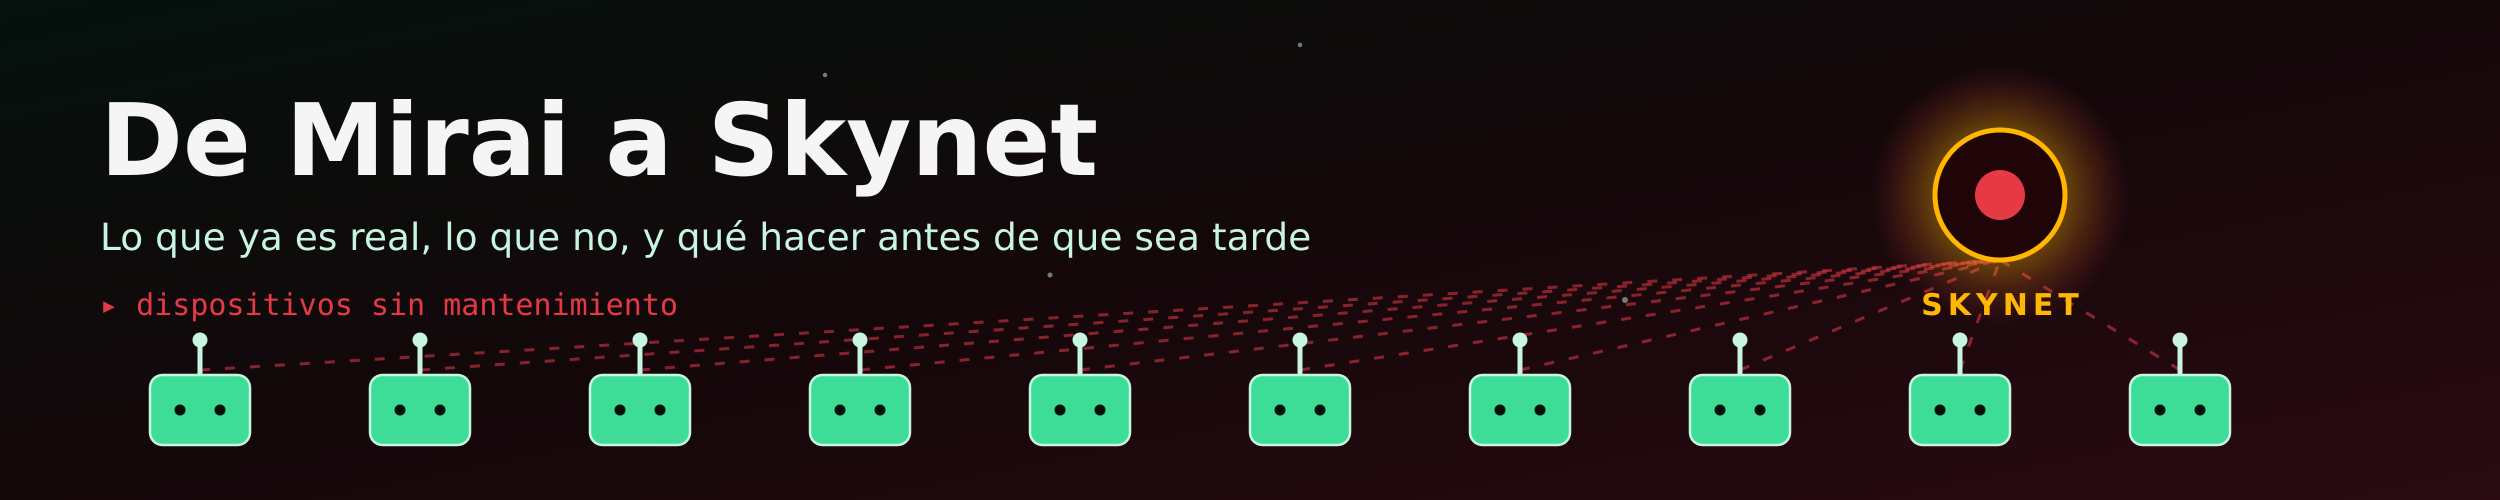
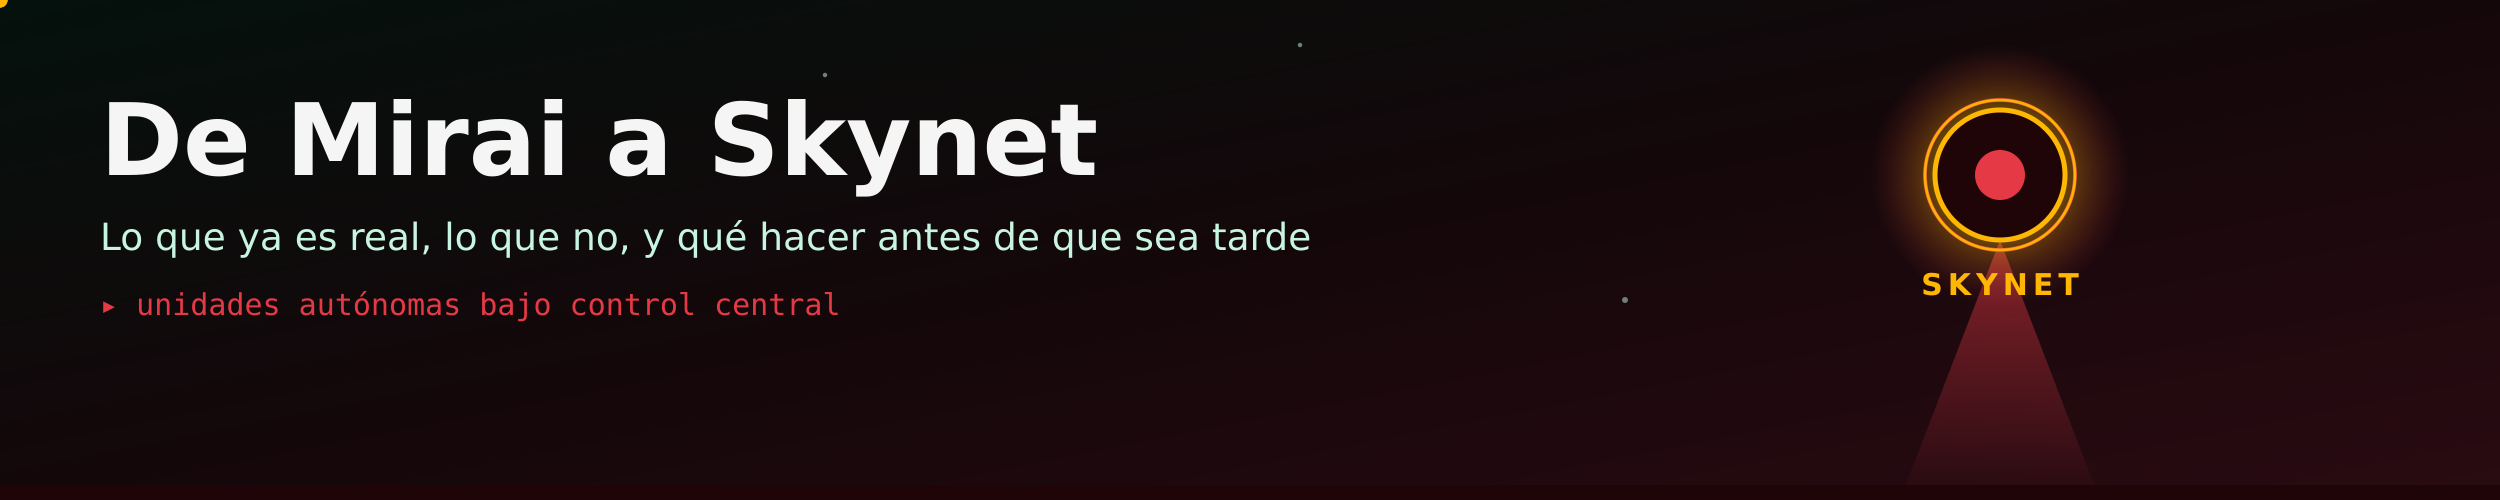
- <svg xmlns="http://www.w3.org/2000/svg" width="1000" height="200" viewBox="0 0 1000 200" role="img" aria-label="De Mirai a Skynet">
+ <svg xmlns="http://www.w3.org/2000/svg" xmlns:xlink="http://www.w3.org/1999/xlink" width="1000" height="200" viewBox="0 0 1000 200" role="img" aria-label="De Mirai a Skynet">
  <defs>
    <linearGradient id="bg" x1="0" y1="0" x2="1" y2="1">
      <stop offset="0" stop-color="#04110D" />
      <stop offset="0.5" stop-color="#14070A" />
      <stop offset="1" stop-color="#2A0B12" />
    </linearGradient>
    <radialGradient id="core">
      <stop offset="0" stop-color="#FFF3B0" />
      <stop offset="0.5" stop-color="#FFB703" />
      <stop offset="1" stop-color="#E63946" stop-opacity="0" />
    </radialGradient>
+     <linearGradient id="beam" x1="0" y1="0" x2="0" y2="1">
+       <stop offset="0" stop-color="#E63946" stop-opacity="0.55" />
+       <stop offset="1" stop-color="#E63946" stop-opacity="0" />
+     </linearGradient>
+     <g id="robot">
+       <rect x="-7" y="-30" width="6" height="30" fill="#2B2F36">
+         <animateTransform attributeName="transform" type="rotate" values="-22 -2 -30;22 -2 -30;-22 -2 -30" dur="0.7s" repeatCount="indefinite" />
+       </rect>
+       <rect x="1" y="-30" width="6" height="30" fill="#2B2F36">
+         <animateTransform attributeName="transform" type="rotate" values="22 -2 -30;-22 -2 -30;22 -2 -30" dur="0.7s" repeatCount="indefinite" />
+       </rect>
+       <rect x="-12" y="-58" width="24" height="30" rx="3" fill="#3A3F48" stroke="#8A93A3" stroke-width="0.8" />
+       <rect x="-16" y="-56" width="5" height="24" rx="2" fill="#2B2F36">
+         <animateTransform attributeName="transform" type="rotate" values="18 -13 -54;-18 -13 -54;18 -13 -54" dur="0.7s" repeatCount="indefinite" />
+       </rect>
+       <rect x="11" y="-56" width="5" height="24" rx="2" fill="#2B2F36">
+         <animateTransform attributeName="transform" type="rotate" values="-18 16 -54;18 16 -54;-18 16 -54" dur="0.7s" repeatCount="indefinite" />
+       </rect>
+       <rect x="-9" y="-80" width="18" height="20" rx="4" fill="#4A515C" stroke="#8A93A3" stroke-width="0.8" />
+       <rect x="-7" y="-74" width="14" height="4" rx="2" fill="#E63946">
+         <animate attributeName="opacity" values="1;0.35;1" dur="0.9s" repeatCount="indefinite" />
+       </rect>
+     </g>
  </defs>
  <rect width="1000" height="200" fill="url(#bg)" />
+   <g>
+     <g>
+       <animateTransform attributeName="transform" type="translate" values="-40 190;1040 190" dur="9s" begin="0s" repeatCount="indefinite" />
+       <g transform="scale(0.6)">
+         <use href="#robot" xlink:href="#robot" />
+       </g>
+     </g>
+     <g>
+       <animateTransform attributeName="transform" type="translate" values="-40 190;1040 190" dur="14s" begin="-6s" repeatCount="indefinite" />
+       <g transform="scale(0.6)">
+         <use href="#robot" xlink:href="#robot" />
+       </g>
+     </g>
+     <g>
+       <animateTransform attributeName="transform" type="translate" values="-40 190;1040 190" dur="19s" begin="-12s" repeatCount="indefinite" />
+       <g transform="scale(0.6)">
+         <use href="#robot" xlink:href="#robot" />
+       </g>
+     </g>
+   </g>
  <g fill="#C8F5E1">
    <circle cx="330" cy="30" r="0.9" opacity="0.5">
      <animate attributeName="opacity" values="0.15;0.8;0.15" dur="3.1s" repeatCount="indefinite" />
    </circle>
    <circle cx="520" cy="18" r="0.9" opacity="0.5">
      <animate attributeName="opacity" values="0.15;0.8;0.15" dur="2.4s" begin="0.6s" repeatCount="indefinite" />
    </circle>
    <circle cx="650" cy="120" r="1.2" opacity="0.5">
      <animate attributeName="opacity" values="0.15;0.8;0.15" dur="3.7s" begin="1.2s" repeatCount="indefinite" />
    </circle>
-     <circle cx="420" cy="110" r="1" opacity="0.5">
-       <animate attributeName="opacity" values="0.15;0.8;0.15" dur="2.8s" begin="2s" repeatCount="indefinite" />
-     </circle>
  </g>
  <text x="40" y="70" font-family="DejaVu Sans, Arial, sans-serif" font-size="40" font-weight="700" fill="#F5F5F5">De Mirai a Skynet</text>
  <text x="40" y="100" font-family="DejaVu Sans, Arial, sans-serif" font-size="15" fill="#C8F5E1">Lo que ya es real, lo que no, y qué hacer antes de que sea tarde</text>
  <text x="40" y="126" font-family="DejaVu Sans Mono, monospace" font-size="12" fill="#E63946">
-     <animate attributeName="opacity" values="1;0.35;1" dur="2.2s" repeatCount="indefinite" />▸ dispositivos sin mantenimiento</text>
-   <g>
-     <line x1="80" y1="148" x2="800" y2="104" stroke="#E63946" stroke-width="1.2" stroke-dasharray="4 6" opacity="0.55">
-       <animate attributeName="stroke-dashoffset" values="0;-40" dur="1.6s" repeatCount="indefinite" />
-     </line>
-     <line x1="168" y1="148" x2="800" y2="104" stroke="#E63946" stroke-width="1.2" stroke-dasharray="4 6" opacity="0.55">
-       <animate attributeName="stroke-dashoffset" values="0;-40" dur="1.6s" repeatCount="indefinite" />
-     </line>
-     <line x1="256" y1="148" x2="800" y2="104" stroke="#E63946" stroke-width="1.2" stroke-dasharray="4 6" opacity="0.55">
-       <animate attributeName="stroke-dashoffset" values="0;-40" dur="1.6s" repeatCount="indefinite" />
-     </line>
-     <line x1="344" y1="148" x2="800" y2="104" stroke="#E63946" stroke-width="1.2" stroke-dasharray="4 6" opacity="0.55">
-       <animate attributeName="stroke-dashoffset" values="0;-40" dur="1.6s" repeatCount="indefinite" />
-     </line>
-     <line x1="432" y1="148" x2="800" y2="104" stroke="#E63946" stroke-width="1.2" stroke-dasharray="4 6" opacity="0.55">
-       <animate attributeName="stroke-dashoffset" values="0;-40" dur="1.6s" repeatCount="indefinite" />
-     </line>
-     <line x1="520" y1="148" x2="800" y2="104" stroke="#E63946" stroke-width="1.2" stroke-dasharray="4 6" opacity="0.55">
-       <animate attributeName="stroke-dashoffset" values="0;-40" dur="1.6s" repeatCount="indefinite" />
-     </line>
-     <line x1="608" y1="148" x2="800" y2="104" stroke="#E63946" stroke-width="1.2" stroke-dasharray="4 6" opacity="0.55">
-       <animate attributeName="stroke-dashoffset" values="0;-40" dur="1.6s" repeatCount="indefinite" />
-     </line>
-     <line x1="696" y1="148" x2="800" y2="104" stroke="#E63946" stroke-width="1.2" stroke-dasharray="4 6" opacity="0.55">
-       <animate attributeName="stroke-dashoffset" values="0;-40" dur="1.6s" repeatCount="indefinite" />
-     </line>
-     <line x1="784" y1="148" x2="800" y2="104" stroke="#E63946" stroke-width="1.2" stroke-dasharray="4 6" opacity="0.55">
-       <animate attributeName="stroke-dashoffset" values="0;-40" dur="1.6s" repeatCount="indefinite" />
-     </line>
-     <line x1="872" y1="148" x2="800" y2="104" stroke="#E63946" stroke-width="1.2" stroke-dasharray="4 6" opacity="0.55">
-       <animate attributeName="stroke-dashoffset" values="0;-40" dur="1.6s" repeatCount="indefinite" />
-     </line>
-   </g>
-   <circle cx="800" cy="78" r="52" fill="url(#core)" opacity="0.35">
+     <animate attributeName="opacity" values="1;0.35;1" dur="2.2s" repeatCount="indefinite" />▸ unidades autónomas bajo control central</text>
+   <polygon points="800,96 760,200 840,200" fill="url(#beam)">
+     <animate attributeName="opacity" values="0.3;0.9;0.3" dur="2.4s" repeatCount="indefinite" />
+   </polygon>
+   <circle cx="800" cy="70" r="30" fill="none" stroke="#E63946" stroke-width="1.5">
+     <animate attributeName="r" values="26;70" dur="2.4s" repeatCount="indefinite" />
+     <animate attributeName="opacity" values="0.9;0" dur="2.4s" repeatCount="indefinite" />
+   </circle>
+   <circle cx="800" cy="70" r="30" fill="none" stroke="#FFB703" stroke-width="1">
+     <animate attributeName="r" values="26;70" dur="2.4s" begin="1.2s" repeatCount="indefinite" />
+     <animate attributeName="opacity" values="0.8;0" dur="2.4s" begin="1.2s" repeatCount="indefinite" />
+   </circle>
+   <circle cx="800" cy="70" r="52" fill="url(#core)" opacity="0.35">
    <animate attributeName="r" values="36;56;36" dur="2.4s" repeatCount="indefinite" />
  </circle>
-   <circle cx="800" cy="78" r="26" fill="#1F0508" stroke="#FFB703" stroke-width="2" />
-   <circle cx="800" cy="78" r="10" fill="#E63946">
+   <circle cx="800" cy="70" r="26" fill="#1F0508" stroke="#FFB703" stroke-width="2" />
+   <circle cx="800" cy="70" r="10" fill="#E63946">
    <animate attributeName="opacity" values="1;0.3;1" dur="1.1s" repeatCount="indefinite" />
  </circle>
-   <text x="800" y="126" text-anchor="middle" font-family="DejaVu Sans, Arial, sans-serif" font-size="12" font-weight="700" fill="#FFB703" letter-spacing="2">SKYNET</text>
-   <g>
-     <g>
-       <line x1="80" y1="150" x2="80" y2="138" stroke="#C8F5E1" stroke-width="2" />
-       <circle cx="80" cy="136" r="3" fill="#C8F5E1">
-         <animate attributeName="opacity" values="1;0.25;1" dur="1.6s" begin="0.0s" repeatCount="indefinite" />
-       </circle>
-       <rect x="60" y="150" width="40" height="28" rx="5" fill="#3DDC97" stroke="#C8F5E1" stroke-width="1">
-         <animate attributeName="fill" values="#3DDC97;#E63946;#E63946" keyTimes="0;0.12;1" dur="14s" begin="0.0s" repeatCount="indefinite" />
-       </rect>
-       <circle cx="72" cy="164" r="2.2" fill="#04110D" />
-       <circle cx="88" cy="164" r="2.2" fill="#04110D" />
-     </g>
-     <g>
-       <line x1="168" y1="150" x2="168" y2="138" stroke="#C8F5E1" stroke-width="2" />
-       <circle cx="168" cy="136" r="3" fill="#C8F5E1">
-         <animate attributeName="opacity" values="1;0.25;1" dur="1.6s" begin="0.7s" repeatCount="indefinite" />
-       </circle>
-       <rect x="148" y="150" width="40" height="28" rx="5" fill="#3DDC97" stroke="#C8F5E1" stroke-width="1">
-         <animate attributeName="fill" values="#3DDC97;#E63946;#E63946" keyTimes="0;0.12;1" dur="14s" begin="0.7s" repeatCount="indefinite" />
-       </rect>
-       <circle cx="160" cy="164" r="2.2" fill="#04110D" />
-       <circle cx="176" cy="164" r="2.2" fill="#04110D" />
-     </g>
-     <g>
-       <line x1="256" y1="150" x2="256" y2="138" stroke="#C8F5E1" stroke-width="2" />
-       <circle cx="256" cy="136" r="3" fill="#C8F5E1">
-         <animate attributeName="opacity" values="1;0.25;1" dur="1.6s" begin="1.4s" repeatCount="indefinite" />
-       </circle>
-       <rect x="236" y="150" width="40" height="28" rx="5" fill="#3DDC97" stroke="#C8F5E1" stroke-width="1">
-         <animate attributeName="fill" values="#3DDC97;#E63946;#E63946" keyTimes="0;0.12;1" dur="14s" begin="1.4s" repeatCount="indefinite" />
-       </rect>
-       <circle cx="248" cy="164" r="2.2" fill="#04110D" />
-       <circle cx="264" cy="164" r="2.2" fill="#04110D" />
-     </g>
-     <g>
-       <line x1="344" y1="150" x2="344" y2="138" stroke="#C8F5E1" stroke-width="2" />
-       <circle cx="344" cy="136" r="3" fill="#C8F5E1">
-         <animate attributeName="opacity" values="1;0.25;1" dur="1.6s" begin="2.1s" repeatCount="indefinite" />
-       </circle>
-       <rect x="324" y="150" width="40" height="28" rx="5" fill="#3DDC97" stroke="#C8F5E1" stroke-width="1">
-         <animate attributeName="fill" values="#3DDC97;#E63946;#E63946" keyTimes="0;0.12;1" dur="14s" begin="2.1s" repeatCount="indefinite" />
-       </rect>
-       <circle cx="336" cy="164" r="2.2" fill="#04110D" />
-       <circle cx="352" cy="164" r="2.2" fill="#04110D" />
-     </g>
-     <g>
-       <line x1="432" y1="150" x2="432" y2="138" stroke="#C8F5E1" stroke-width="2" />
-       <circle cx="432" cy="136" r="3" fill="#C8F5E1">
-         <animate attributeName="opacity" values="1;0.25;1" dur="1.6s" begin="2.8s" repeatCount="indefinite" />
-       </circle>
-       <rect x="412" y="150" width="40" height="28" rx="5" fill="#3DDC97" stroke="#C8F5E1" stroke-width="1">
-         <animate attributeName="fill" values="#3DDC97;#E63946;#E63946" keyTimes="0;0.12;1" dur="14s" begin="2.8s" repeatCount="indefinite" />
-       </rect>
-       <circle cx="424" cy="164" r="2.2" fill="#04110D" />
-       <circle cx="440" cy="164" r="2.2" fill="#04110D" />
-     </g>
-     <g>
-       <line x1="520" y1="150" x2="520" y2="138" stroke="#C8F5E1" stroke-width="2" />
-       <circle cx="520" cy="136" r="3" fill="#C8F5E1">
-         <animate attributeName="opacity" values="1;0.25;1" dur="1.6s" begin="3.5s" repeatCount="indefinite" />
-       </circle>
-       <rect x="500" y="150" width="40" height="28" rx="5" fill="#3DDC97" stroke="#C8F5E1" stroke-width="1">
-         <animate attributeName="fill" values="#3DDC97;#E63946;#E63946" keyTimes="0;0.12;1" dur="14s" begin="3.5s" repeatCount="indefinite" />
-       </rect>
-       <circle cx="512" cy="164" r="2.2" fill="#04110D" />
-       <circle cx="528" cy="164" r="2.2" fill="#04110D" />
-     </g>
-     <g>
-       <line x1="608" y1="150" x2="608" y2="138" stroke="#C8F5E1" stroke-width="2" />
-       <circle cx="608" cy="136" r="3" fill="#C8F5E1">
-         <animate attributeName="opacity" values="1;0.25;1" dur="1.6s" begin="4.2s" repeatCount="indefinite" />
-       </circle>
-       <rect x="588" y="150" width="40" height="28" rx="5" fill="#3DDC97" stroke="#C8F5E1" stroke-width="1">
-         <animate attributeName="fill" values="#3DDC97;#E63946;#E63946" keyTimes="0;0.12;1" dur="14s" begin="4.2s" repeatCount="indefinite" />
-       </rect>
-       <circle cx="600" cy="164" r="2.2" fill="#04110D" />
-       <circle cx="616" cy="164" r="2.2" fill="#04110D" />
-     </g>
-     <g>
-       <line x1="696" y1="150" x2="696" y2="138" stroke="#C8F5E1" stroke-width="2" />
-       <circle cx="696" cy="136" r="3" fill="#C8F5E1">
-         <animate attributeName="opacity" values="1;0.25;1" dur="1.6s" begin="4.9s" repeatCount="indefinite" />
-       </circle>
-       <rect x="676" y="150" width="40" height="28" rx="5" fill="#3DDC97" stroke="#C8F5E1" stroke-width="1">
-         <animate attributeName="fill" values="#3DDC97;#E63946;#E63946" keyTimes="0;0.12;1" dur="14s" begin="4.9s" repeatCount="indefinite" />
-       </rect>
-       <circle cx="688" cy="164" r="2.2" fill="#04110D" />
-       <circle cx="704" cy="164" r="2.2" fill="#04110D" />
-     </g>
-     <g>
-       <line x1="784" y1="150" x2="784" y2="138" stroke="#C8F5E1" stroke-width="2" />
-       <circle cx="784" cy="136" r="3" fill="#C8F5E1">
-         <animate attributeName="opacity" values="1;0.25;1" dur="1.6s" begin="5.6s" repeatCount="indefinite" />
-       </circle>
-       <rect x="764" y="150" width="40" height="28" rx="5" fill="#3DDC97" stroke="#C8F5E1" stroke-width="1">
-         <animate attributeName="fill" values="#3DDC97;#E63946;#E63946" keyTimes="0;0.12;1" dur="14s" begin="5.6s" repeatCount="indefinite" />
-       </rect>
-       <circle cx="776" cy="164" r="2.2" fill="#04110D" />
-       <circle cx="792" cy="164" r="2.2" fill="#04110D" />
-     </g>
-     <g>
-       <line x1="872" y1="150" x2="872" y2="138" stroke="#C8F5E1" stroke-width="2" />
-       <circle cx="872" cy="136" r="3" fill="#C8F5E1">
-         <animate attributeName="opacity" values="1;0.25;1" dur="1.6s" begin="6.3s" repeatCount="indefinite" />
-       </circle>
-       <rect x="852" y="150" width="40" height="28" rx="5" fill="#3DDC97" stroke="#C8F5E1" stroke-width="1">
-         <animate attributeName="fill" values="#3DDC97;#E63946;#E63946" keyTimes="0;0.12;1" dur="14s" begin="6.3s" repeatCount="indefinite" />
-       </rect>
-       <circle cx="864" cy="164" r="2.2" fill="#04110D" />
-       <circle cx="880" cy="164" r="2.2" fill="#04110D" />
-     </g>
-   </g>
+   <text x="800" y="118" text-anchor="middle" font-family="DejaVu Sans, Arial, sans-serif" font-size="12" font-weight="700" fill="#FFB703" letter-spacing="2">SKYNET</text>
+   <circle r="3" fill="#FFB703">
+     <animateMotion dur="2.2s" repeatCount="indefinite" path="M800,70 L300,186" />
+   </circle>
+   <circle r="3" fill="#FFB703">
+     <animateMotion dur="2.8s" begin="0.9s" repeatCount="indefinite" path="M800,70 L600,186" />
+   </circle>
+   <circle r="3" fill="#FFB703">
+     <animateMotion dur="3.1s" begin="1.6s" repeatCount="indefinite" path="M800,70 L880,186" />
+   </circle>
+   <rect x="0" y="194" width="1000" height="6" fill="#1F0508" />
</svg>
